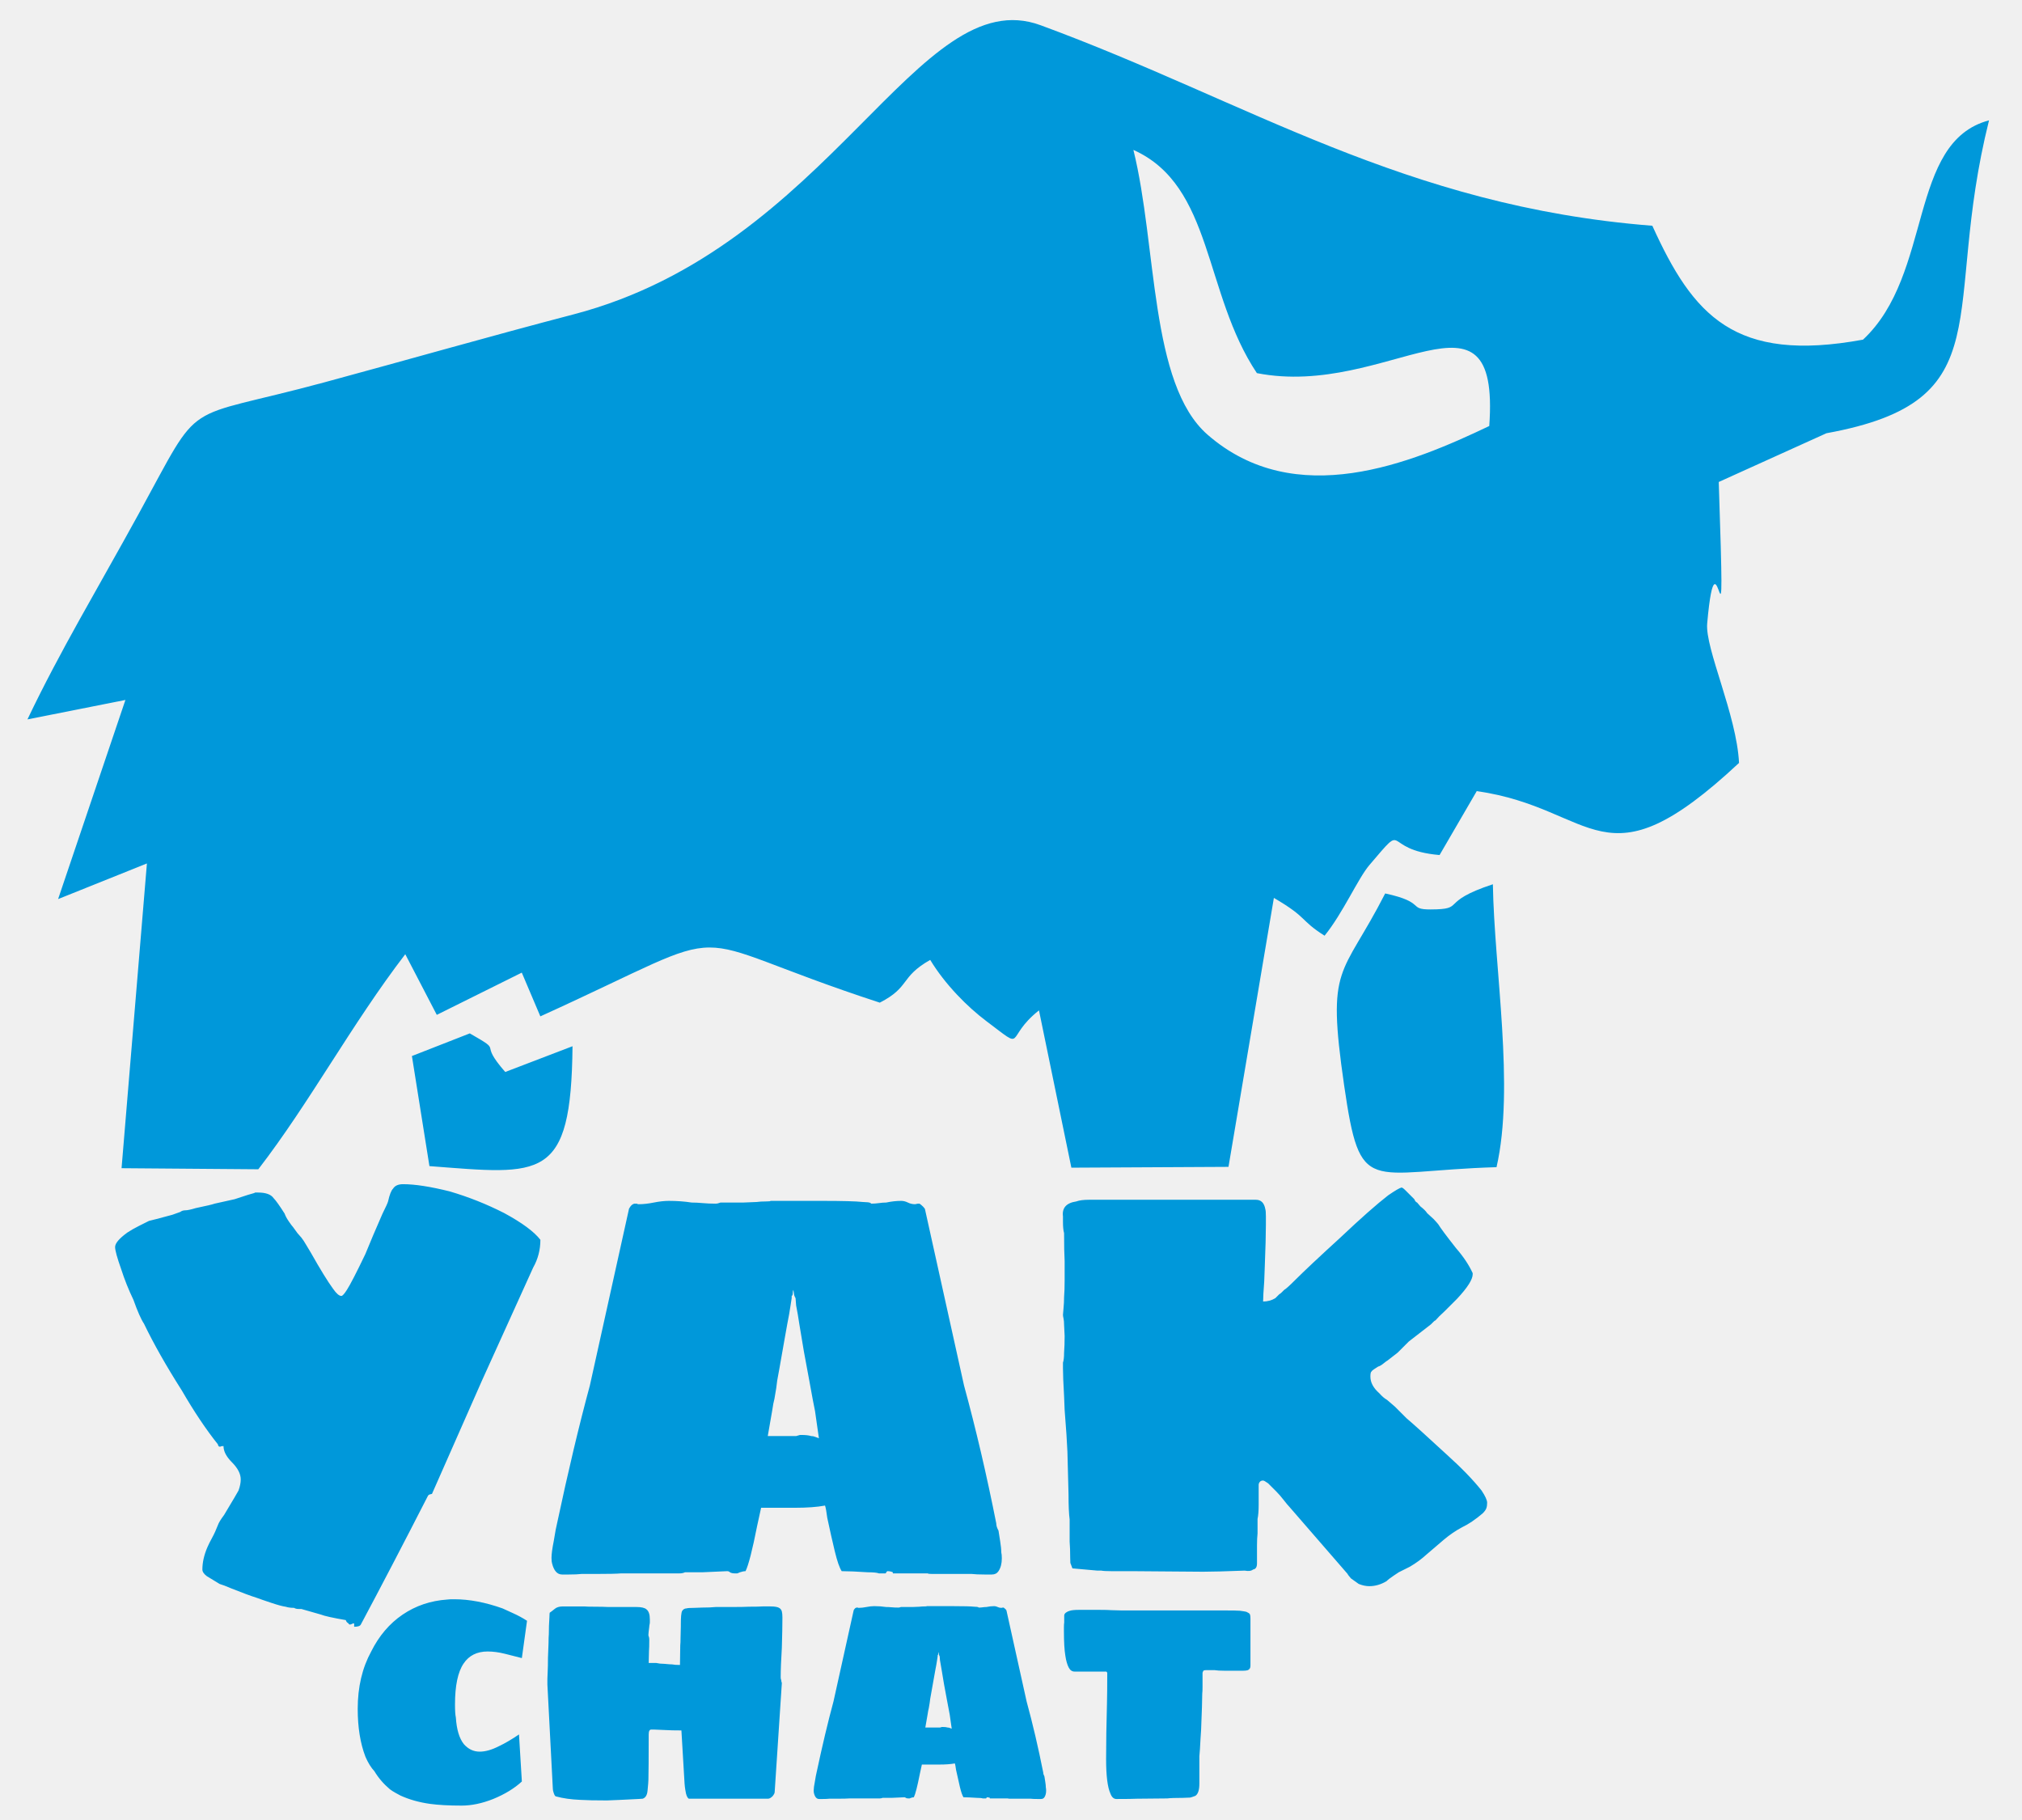
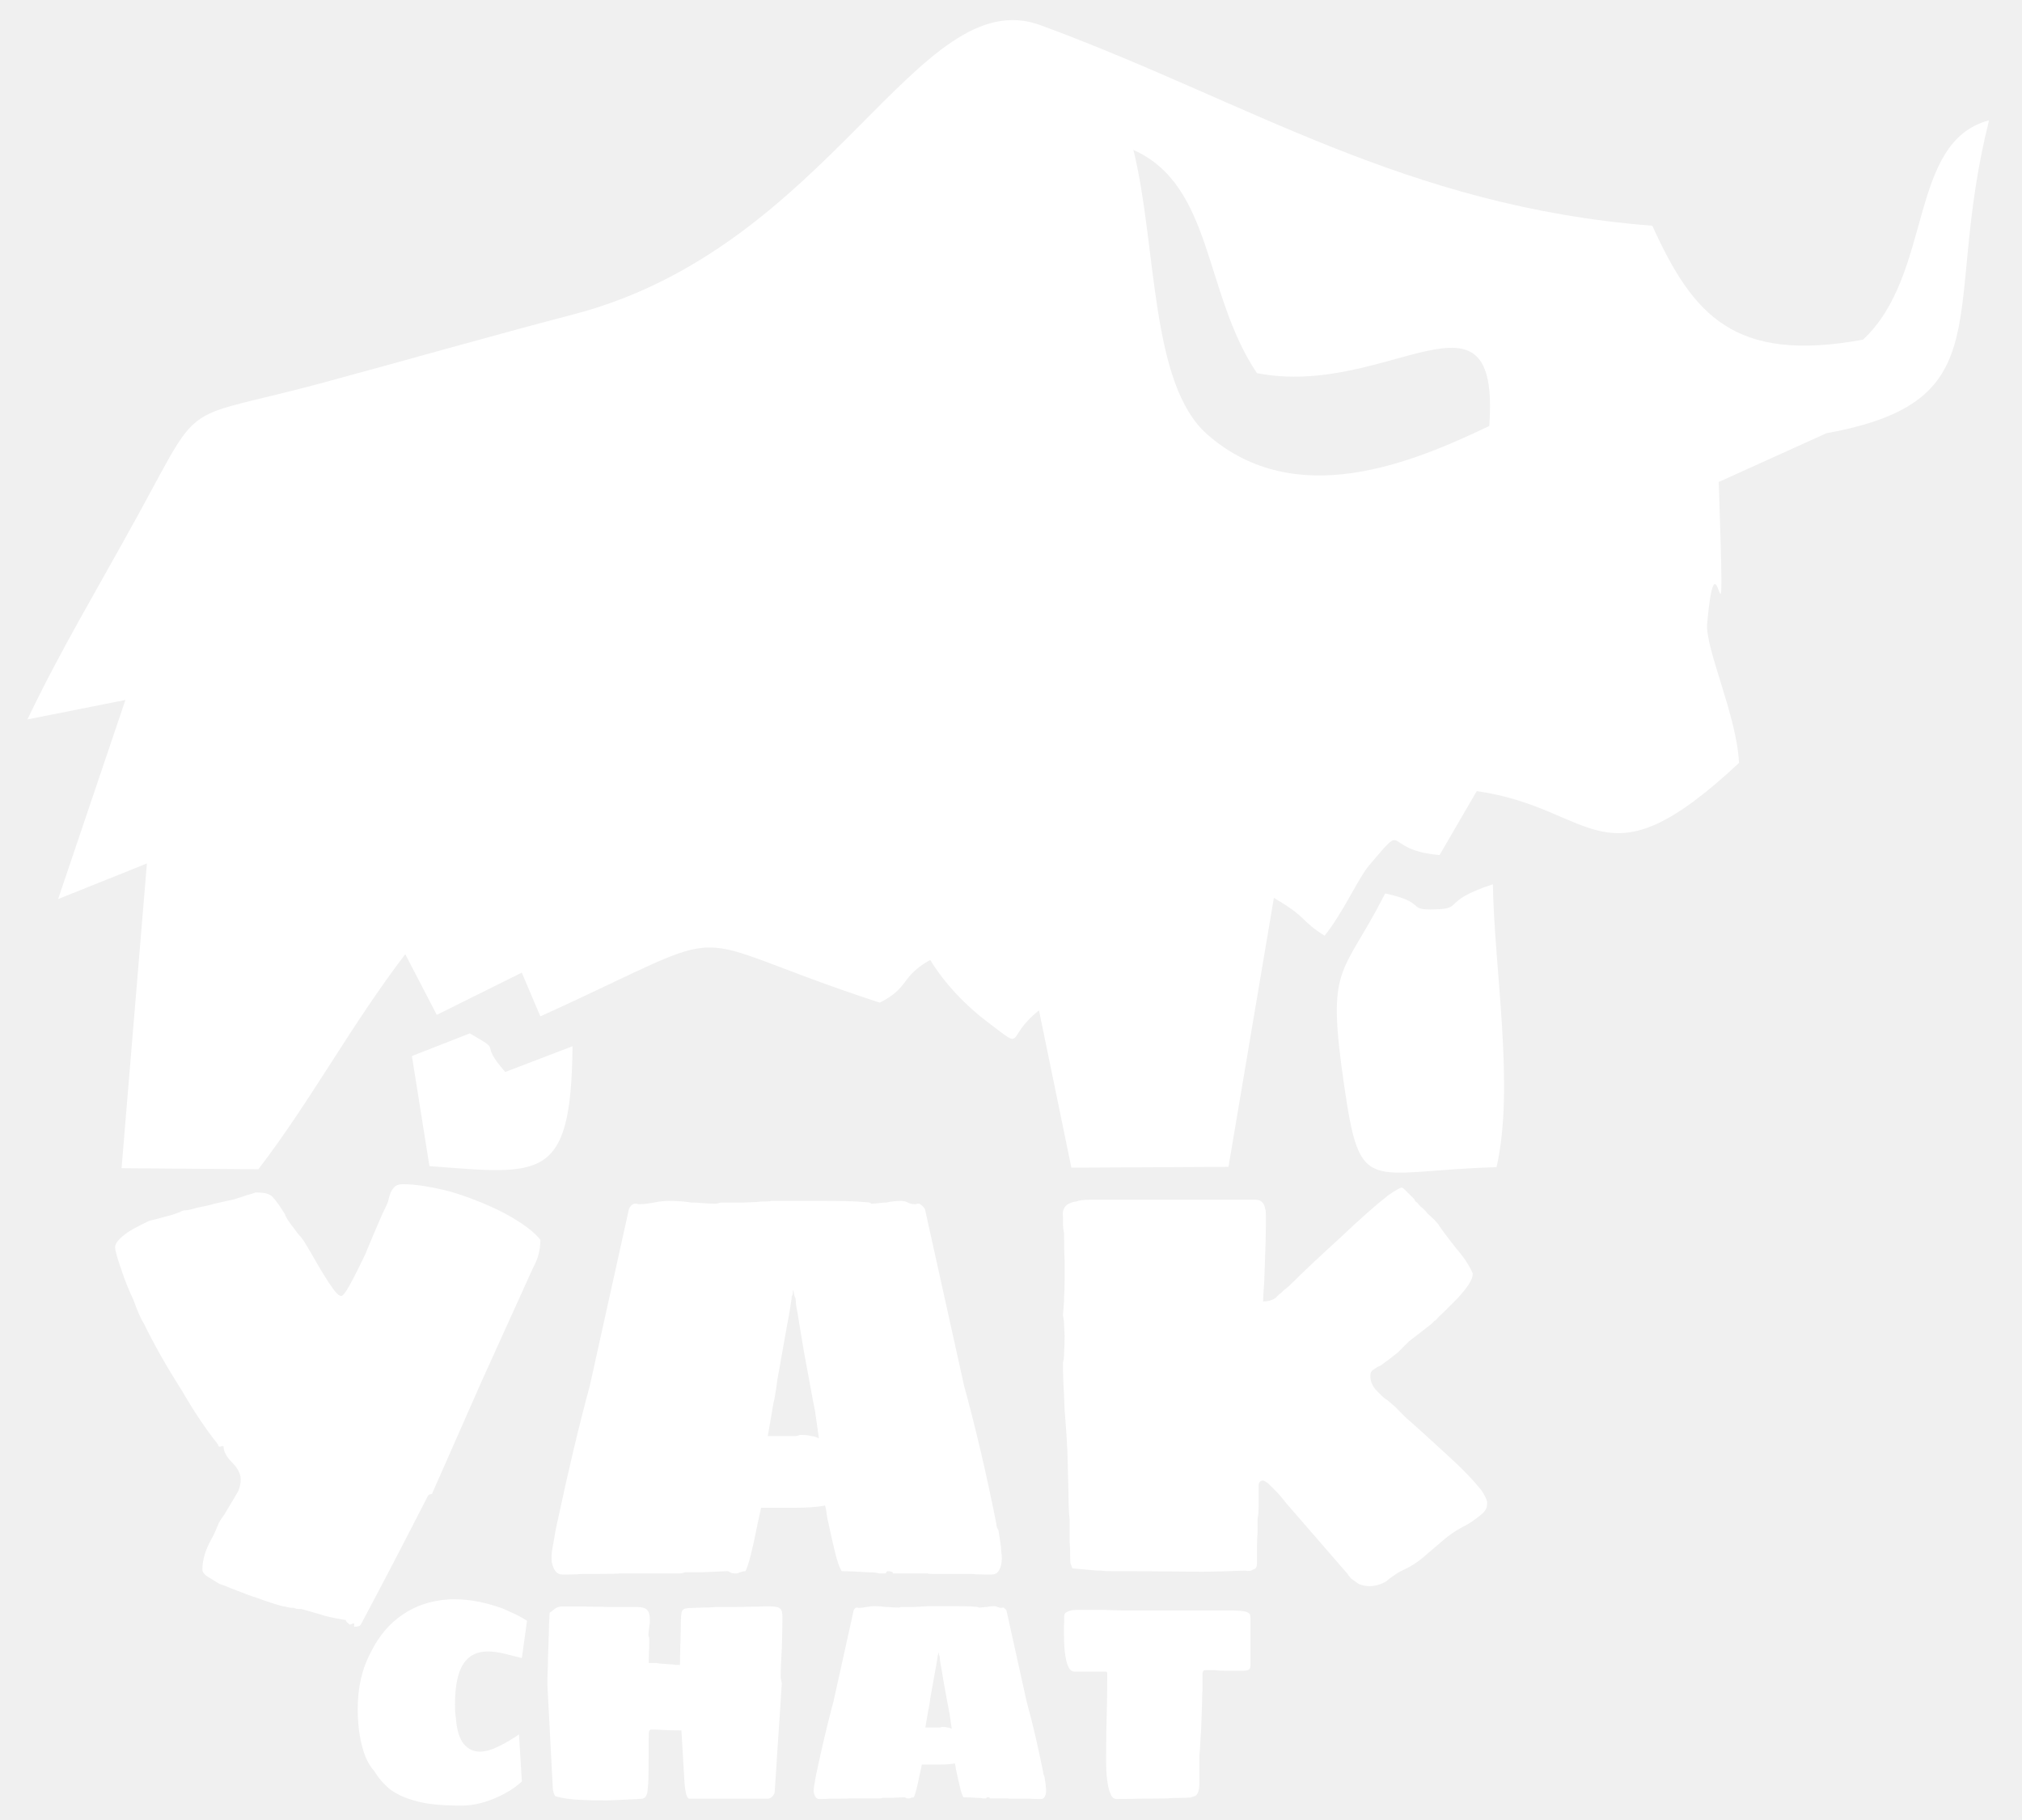
<svg xmlns="http://www.w3.org/2000/svg" xml:space="preserve" width="10in" height="9in" version="1.1" style="shape-rendering:geometricPrecision; text-rendering:geometricPrecision; image-rendering:optimizeQuality; fill-rule:evenodd; clip-rule:evenodd" viewBox="0 0 10000 9000">
  <defs>
    <style type="text/css">
   
-     .fil0 {fill:#0098DA}
+     .fil0 {fill:#FFFFFF}
   
  </style>
  </defs>
  <g id="Layer_x0020_1">
    <path class="fil0" d="M2282.86 8928.79c-62.44,0 -114.48,-2.84 -156.11,-8.51 -53.93,-7.57 -102.66,-21.29 -146.18,-41.16 -5.68,-2.84 -13.96,-7.33 -24.83,-13.48 -10.88,-6.15 -20.11,-12.06 -27.68,-17.74 -31.22,-26.49 -56.77,-56.29 -76.63,-89.41 -16.09,-17.03 -30.75,-40.69 -44,-70.96 -25.54,-66.23 -38.32,-145.23 -38.32,-237 0,-107.86 22.24,-202.47 66.7,-283.84 38.79,-77.58 90.59,-138.37 155.4,-182.36 64.81,-44 138.37,-68.83 220.69,-74.51l17.03 -1.42 18.45 0c73.8,0 153.27,15.14 238.42,45.41 7.57,3.79 24.13,11.35 49.67,22.71 25.54,11.35 49.2,24.13 70.96,38.32l-25.54 184.49 -83.73 -21.29c-30.28,-7.57 -58.66,-11.35 -85.15,-11.35 -52.98,0 -92.72,19.87 -119.21,59.61 -28.39,41.63 -42.57,109.28 -42.57,202.94 0,30.28 1.42,51.56 4.26,63.86 3.78,59.61 17.03,103.6 39.74,131.98 21.76,24.6 47.78,36.9 78.06,36.9 28.39,0 60.08,-8.99 95.09,-26.96 30.28,-14.19 63.39,-33.59 99.34,-58.19l14.19 232.75c-36.9,34.06 -84.2,62.92 -141.92,86.57 -54.88,21.76 -106.91,32.64 -156.11,32.64zm719.53 -25.54c-59.61,0 -104.07,-0.94 -133.41,-2.84 -45.41,-1.89 -85.15,-7.57 -119.21,-17.03 -3.79,0 -7.57,-5.68 -11.35,-17.03 -2.84,-8.52 -4.26,-15.14 -4.26,-19.87l-26.96 -516.58 0 -28.39c0,-6.62 0.48,-18.45 1.42,-35.48 0.94,-17.03 1.42,-39.74 1.42,-68.12l2.84 -73.8c0,-18.92 0.48,-33.11 1.42,-42.57 0,-28.39 0.94,-55.82 2.84,-82.31 0,-8.52 0.24,-14.43 0.71,-17.74 0.47,-3.31 0.71,-5.44 0.71,-6.39 1.89,-0.94 5.44,-3.55 10.65,-7.8 5.2,-4.26 9.7,-7.81 13.48,-10.65 9.46,-8.52 23.18,-12.77 41.16,-12.77l82.31 0 22.71 0c9.46,0.94 26.96,1.42 52.51,1.42 27.44,0 49.67,0.47 66.7,1.42l65.28 0 52.51 0 21.29 0c24.6,0 41.16,3.78 49.67,11.35 11.35,8.52 17.03,25.07 17.03,49.67l0 14.19c0,3.78 -0.47,7.57 -1.42,11.35 -0.94,3.78 -1.42,7.57 -1.42,11.35l-2.84 22.7 -1.42 17.03c0,3.78 0.94,7.57 2.84,11.35 0.94,3.78 1.42,8.52 1.42,14.19 0,25.55 -0.47,44 -1.42,55.35l-1.42 58.19 36.9 0c12.3,2.84 25.54,4.26 39.74,4.26 18.92,1.89 32.17,2.84 39.74,2.84 8.52,1.89 21.29,2.84 38.32,2.84l1.42 -96.51c0.95,-8.51 1.42,-20.81 1.42,-36.9l1.42 -58.19 0 -11.35c0,-15.14 0.48,-28.62 1.42,-40.45 0.94,-11.82 2.84,-20.1 5.68,-24.83 5.68,-7.57 12.3,-11.35 19.87,-11.35 5.68,-1.89 18.93,-2.84 39.74,-2.84l38.31 -1.42c27.44,0 50.15,-0.94 68.12,-2.84l80.89 0c37.85,0 65.28,-0.47 82.31,-1.42 33.11,0 55.82,-0.48 68.12,-1.42l38.32 0c22.71,0 37.85,2.84 45.41,8.52 5.68,3.78 9.46,9.22 11.35,16.32 1.89,7.1 2.84,17.27 2.84,30.52 0,36.9 -0.94,86.57 -2.84,149.01 -3.78,60.55 -5.68,109.28 -5.68,146.18 0,5.68 0.94,10.41 2.84,14.19 0,3.78 0.47,6.86 1.42,9.22 0.95,2.37 1.42,4.02 1.42,4.96l-35.48 539.29c0,4.73 -3.31,11.35 -9.93,19.87 -8.52,8.52 -16.09,12.77 -22.71,12.77l-390.28 0c-2.84,0 -5.68,-2.37 -8.52,-7.09 -2.84,-4.73 -5.2,-10.88 -7.09,-18.45 -0.94,-4.73 -2.13,-11.11 -3.55,-19.16 -1.42,-8.04 -2.6,-18.21 -3.55,-30.51l-15.61 -262.55 -9.93 0c-25.54,0 -45.89,-0.47 -61.02,-1.42 -35.95,-1.89 -58.19,-2.84 -66.7,-2.84l-11.35 0c-8.52,0 -12.78,8.04 -12.78,24.13 0,117.32 -0.47,192.06 -1.42,224.23 0,7.57 -1.42,25.54 -4.26,53.93 -1.89,21.76 -9.94,35 -24.13,39.74l-21.29 1.42c-73.8,3.79 -125.36,6.15 -154.69,7.1zm1048.78 -7.1c-12.3,0 -20.81,-9.46 -25.55,-28.38 -0.94,-2.84 -1.42,-7.57 -1.42,-14.19 0,-9.46 1.89,-23.65 5.67,-42.57 1.89,-12.3 3.55,-22 4.97,-29.09 1.42,-7.09 2.6,-12.54 3.55,-16.32 28.39,-133.41 56.3,-250.72 83.73,-351.96l99.34 -448.46c0,-1.89 1.42,-4.73 4.26,-8.52 2.84,-3.78 6.15,-6.15 9.93,-7.09l7.09 0c0,0.94 1.42,1.42 4.26,1.42 11.35,0 24.13,-1.42 38.32,-4.26 14.19,-2.84 26.96,-4.26 38.31,-4.26 20.81,0 40.21,1.42 58.19,4.26 8.52,0 17.98,0.47 28.38,1.42 10.41,0.95 21.29,1.42 32.64,1.42 3.78,0 8.04,-0.94 12.77,-2.84l25.55 0 32.64 0 34.06 -1.42c6.62,-0.95 14.67,-1.42 24.13,-1.42 7.57,0 11.35,-0.47 11.35,-1.42l22.7 0 48.26 0 59.6 0c52.98,0 87.99,0.94 105.02,2.84 2.84,0 6.86,0.24 12.06,0.71 5.2,0.47 8.28,1.65 9.23,3.55 6.62,0 13.24,-0.47 19.87,-1.42 6.62,-0.94 12.77,-1.42 18.45,-1.42 13.25,-2.84 26.02,-4.26 38.32,-4.26 5.68,0 11.35,1.42 17.03,4.26 5.68,2.84 11.83,4.26 18.45,4.26l7.09 -1.42 4.26 0c2.84,1.89 5.91,4.49 9.22,7.81 3.31,3.31 4.96,5.91 4.96,7.8l99.35 448.46c30.28,110.7 57.71,228.02 82.31,351.96 0,5.68 1.89,11.83 5.68,18.45 0.94,6.62 2.37,15.61 4.26,26.96 1.89,11.35 2.84,20.81 2.84,28.39 0.95,3.78 1.42,8.99 1.42,15.61 0,13.24 -2.84,24.13 -8.52,32.64 -3.78,5.68 -9.46,8.51 -17.03,8.51l-18.45 0c-14.19,0 -25.07,-0.47 -32.64,-1.42l-36.9 0 -35.48 0 -28.38 0c-7.57,0 -11.35,-0.47 -11.35,-1.42l-89.41 0 0 -2.84c-3.78,-1.89 -8.52,-2.84 -14.19,-2.84 0,0 -0.24,0.24 -0.71,0.71 -0.47,0.47 -1.18,1.18 -2.13,2.13 0,1.89 -0.94,2.84 -2.84,2.84l-4.26 0 -11.35 0c-4.73,-1.89 -14.19,-2.84 -28.38,-2.84 -28.39,-1.89 -50.62,-2.84 -66.7,-2.84 -5.67,-8.52 -11.59,-25.55 -17.74,-51.09 -6.15,-25.55 -12.54,-53.93 -19.16,-85.15 -1.89,-15.14 -3.78,-25.54 -5.68,-31.22 -19.87,3.78 -45.89,5.68 -78.06,5.68l-43.99 0 -41.16 0 -9.93 45.41c-12.3,62.44 -22.24,101.24 -29.8,116.37 -3.79,0 -8.52,0.94 -14.19,2.84 -1.89,0.94 -3.55,1.65 -4.97,2.13 -1.42,0.47 -2.13,0.71 -2.13,0.71l-5.68 0c-5.68,0 -9.94,-0.95 -12.78,-2.84 -1.89,-1.89 -4.26,-2.84 -7.09,-2.84l-63.86 2.84 -22.71 0 -21.29 0c-3.78,1.89 -8.52,2.84 -14.19,2.84l-5.68 0 -130.56 0 -12.77 0c-10.41,0.94 -31.7,1.42 -63.87,1.42l-36.9 0c-7.57,0.94 -18.45,1.42 -32.64,1.42l-17.03 0zm655.66 -347.7c-6.62,-46.36 -9.93,-69.54 -9.93,-69.54 -2.84,-13.24 -7.57,-38.31 -14.19,-75.22 -1.89,-9.46 -6.62,-35 -14.19,-76.63 -7.57,-45.41 -11.35,-68.12 -11.35,-68.12 -2.84,-18.92 -5.68,-35.48 -8.52,-49.67l-1.42 -18.45c-2.84,-4.73 -4.26,-8.99 -4.26,-12.77l-1.42 -8.52c-0.94,1.89 -1.42,4.73 -1.42,8.52 0,3.78 -0.94,6.15 -2.84,7.09l0 5.68 -2.84 18.45c-0.94,6.62 -2.13,13.95 -3.55,22 -1.42,8.04 -3.07,16.79 -4.97,26.26l-7.09 39.74c-10.41,59.61 -16.56,94.14 -18.45,103.6 -0.95,10.41 -3.31,26.02 -7.1,46.83 -1.89,6.62 -3.78,16.56 -5.68,29.8l-11.35 65.28 72.38 0 9.93 -2.84 2.84 0c11.35,0 19.87,0.94 25.54,2.84 3.79,0 7.33,0.71 10.65,2.13 3.31,1.42 6.39,2.6 9.22,3.55zm814.61 347.7c-13.25,0 -23.18,-8.99 -29.8,-26.96 -14.19,-31.22 -21.29,-87.99 -21.29,-170.3 0,-79.48 1.42,-170.78 4.26,-273.91 0.94,-33.11 1.42,-84.2 1.42,-153.27l-4.26 -5.68 -157.53 0c-12.3,0 -22,-6.86 -29.09,-20.57 -7.1,-13.72 -12.54,-32.88 -16.32,-57.48 -4.73,-28.38 -7.09,-69.07 -7.09,-122.05l0 -19.87c0,-9.46 0.47,-17.03 1.42,-22.7l0 -21.29 0 -12.77c0,-5.68 2.84,-10.64 8.52,-14.9 5.68,-4.26 12.3,-7.33 19.87,-9.22 9.46,-2.84 23.65,-4.26 42.57,-4.26l107.86 0c23.65,0 41.63,0.47 53.93,1.42l52.51 1.42 510.91 0c36.9,0 61.02,0.47 72.38,1.42 4.73,0.94 11.35,1.89 19.87,2.84 8.51,0.94 14.66,2.84 18.45,5.68 6.62,2.84 10.64,6.39 12.06,10.65 1.42,4.26 2.13,10.64 2.13,19.16l0 234.17c0,10.41 -4.26,17.5 -12.77,21.29 -5.68,1.89 -13.24,2.84 -22.7,2.84l-45.42 0 -46.83 0c-21.76,0 -38.32,-0.94 -49.67,-2.84l-42.57 0c-8.52,0 -13.24,1.89 -14.19,5.68 0,0.94 -0.47,2.13 -1.42,3.55 -0.94,1.42 -1.42,3.07 -1.42,4.97l0 21.29 0 48.25c0,14.19 -0.47,25.07 -1.42,32.64 0,27.44 -1.89,87.52 -5.68,180.24l-2.84 42.57c-1.89,39.74 -3.78,68.59 -5.68,86.57l0 134.82c0,32.17 -6.62,52.51 -19.87,61.02 -12.3,4.73 -20.81,7.57 -25.55,8.52l-35.48 1.42c-36.9,0 -62.92,0.94 -78.06,2.84l-149.01 1.42c-18.93,0.94 -52.98,1.42 -102.18,1.42zm-3769.94 -868.18c0,0 -1.38,0 -4.13,0 -2.75,0 -5.04,0.92 -6.87,2.75l-8.25 2.75c-5.5,0 -8.25,-1.83 -8.25,-5.5 -7.33,-3.67 -11.91,-9.17 -13.75,-16.5 -64.15,-11 -105.39,-20.17 -123.72,-27.5l-96.23 -27.5 -13.75 0c-9.17,0 -16.5,-1.83 -22,-5.5 -16.5,0 -30.24,-1.83 -41.24,-5.5 -14.67,-1.83 -38.49,-8.25 -71.49,-19.24 -32.99,-11 -56.82,-19.25 -71.48,-24.75 -29.33,-9.17 -71.48,-24.74 -126.47,-46.74 -25.66,-11 -44.91,-18.33 -57.74,-22l-63.24 -38.49c-14.67,-11 -22,-21.99 -22,-32.99 0,-34.83 8.25,-71.48 24.74,-109.98 5.5,-12.83 13.29,-28.41 23.37,-46.74 10.08,-18.33 19.7,-39.41 28.87,-63.24 3.67,-11 13.75,-27.5 30.24,-49.49 43.99,-73.32 67.82,-113.64 71.48,-120.98 7.33,-20.16 11,-38.49 11,-54.99 0,-27.49 -14.67,-55.91 -43.99,-85.23 -27.5,-27.49 -41.24,-54.07 -41.24,-79.73 -9.17,0 -13.75,0.92 -13.75,2.75l-5.5 0 -2.75 0c-3.67,-3.67 -5.5,-7.33 -5.5,-11 -58.65,-73.32 -118.22,-162.22 -178.71,-266.7 -76.98,-120.98 -139.31,-230.95 -186.96,-329.93 -14.67,-22 -32.08,-61.4 -52.24,-118.22 -23.83,-49.49 -43.99,-99.9 -60.49,-151.22 -20.16,-56.82 -30.24,-93.48 -30.24,-109.98 0,-18.33 20.16,-42.16 60.49,-71.48 16.5,-11 35.74,-22 57.74,-32.99 22,-11 38.49,-19.25 49.49,-24.75 9.17,-1.83 47.66,-11.91 115.48,-30.24l38.49 -13.74c7.33,-5.5 15.58,-8.25 24.74,-8.25 11,0 28.41,-3.67 52.24,-11 53.15,-11 84.31,-18.33 93.48,-22l98.98 -22c54.99,-18.33 87.06,-28.41 96.23,-30.24l5.5 -2.75 8.25 0 5.5 0c38.49,0 64.15,9.17 76.98,27.5 11,11 29.33,36.66 54.99,76.98 3.67,11 10.54,23.83 20.62,38.49 10.08,14.66 16.95,23.83 20.62,27.49l22 30.24 19.25 22c7.33,9.17 14.66,20.16 21.99,32.99 7.33,12.83 15.58,26.58 24.75,41.24 47.66,84.31 84.31,143.89 109.98,178.71 16.5,23.83 30.24,35.74 41.24,35.74 5.5,0 14.67,-10.08 27.5,-30.24 16.5,-25.66 46.74,-84.32 90.73,-175.96 23.83,-58.66 52.24,-125.56 85.23,-200.71 16.5,-33 25.66,-53.16 27.49,-60.49 7.33,-32.99 15.58,-54.07 24.75,-63.24 9.16,-14.67 25.66,-22 49.49,-22 58.65,0 135.64,11.91 230.95,35.74 93.48,27.5 183.3,63.24 269.44,107.23 87.98,47.66 147.55,91.65 178.71,131.97 0,49.49 -11.91,95.31 -35.74,137.47l-252.94 558.14 -247.45 560.89 -11 2.75c-1.83,0 -4.58,1.83 -8.25,5.5 -120.98,236.45 -231.87,449.07 -332.68,637.87 -3.67,7.33 -14.67,11 -32.99,11l0 -16.5zm1028.29 -241.95c-23.83,0 -40.33,-18.33 -49.49,-54.99 -1.83,-5.5 -2.75,-14.66 -2.75,-27.49 0,-18.33 3.67,-45.83 11,-82.48 3.67,-23.83 6.87,-42.62 9.62,-56.36 2.75,-13.75 5.04,-24.29 6.87,-31.62 54.99,-258.45 109.06,-485.74 162.22,-681.86l192.46 -868.82c0,-3.67 2.75,-9.17 8.25,-16.5 5.5,-7.33 11.91,-11.91 19.24,-13.75l13.75 0c0,1.83 2.75,2.75 8.25,2.75 22,0 46.74,-2.75 74.24,-8.25 27.5,-5.5 52.24,-8.25 74.24,-8.25 40.32,0 77.9,2.75 112.72,8.25 16.5,0 34.83,0.91 54.99,2.75 20.17,1.83 41.24,2.75 63.24,2.75 7.33,0 15.58,-1.83 24.74,-5.5l49.49 0 63.24 0 65.99 -2.75c12.83,-1.83 28.41,-2.75 46.74,-2.75 14.67,0 22,-0.92 22,-2.75l43.99 0 93.48 0 115.48 0c102.65,0 170.46,1.83 203.46,5.5 5.5,0 13.29,0.46 23.37,1.37 10.08,0.92 16.04,3.21 17.87,6.87 12.83,0 25.66,-0.92 38.49,-2.75 12.83,-1.83 24.74,-2.75 35.74,-2.75 25.66,-5.5 50.41,-8.25 74.24,-8.25 11,0 22,2.75 32.99,8.25 11,5.5 22.91,8.25 35.74,8.25l13.75 -2.75 8.25 0c5.5,3.67 11.45,8.71 17.87,15.12 6.41,6.42 9.62,11.46 9.62,15.12l192.46 868.82c58.65,214.46 111.81,441.74 159.47,681.86 0,11 3.67,22.91 11,35.74 1.83,12.83 4.58,30.24 8.25,52.24 3.67,22 5.5,40.33 5.5,54.99 1.83,7.33 2.75,17.41 2.75,30.24 0,25.66 -5.5,46.74 -16.5,63.24 -7.33,11 -18.33,16.5 -32.99,16.5l-35.74 0c-27.49,0 -48.57,-0.91 -63.24,-2.75l-71.48 0 -68.74 0 -54.99 0c-14.67,0 -22,-0.92 -22,-2.75l-173.22 0 0 -5.5c-7.33,-3.67 -16.5,-5.5 -27.49,-5.5 0,0 -0.46,0.46 -1.37,1.37 -0.92,0.92 -2.29,2.29 -4.13,4.13 0,3.67 -1.83,5.5 -5.5,5.5l-8.25 0 -21.99 0c-9.17,-3.67 -27.5,-5.5 -54.99,-5.5 -54.99,-3.67 -98.06,-5.5 -129.22,-5.5 -11,-16.5 -22.46,-49.49 -34.37,-98.98 -11.91,-49.49 -24.29,-104.48 -37.12,-164.96 -3.67,-29.33 -7.33,-49.49 -11,-60.49 -38.49,7.33 -88.9,11 -151.22,11l-85.23 0 -79.73 0 -19.25 87.98c-23.83,120.98 -43.07,196.13 -57.74,225.45 -7.33,0 -16.5,1.83 -27.5,5.5 -3.67,1.83 -6.87,3.21 -9.62,4.12 -2.75,0.92 -4.12,1.38 -4.12,1.38l-11 0c-11,0 -19.24,-1.83 -24.74,-5.5 -3.67,-3.67 -8.25,-5.5 -13.75,-5.5l-123.72 5.5 -43.99 0 -41.24 0c-7.33,3.67 -16.5,5.5 -27.5,5.5l-11 0 -252.95 0 -24.74 0c-20.16,1.83 -61.41,2.75 -123.72,2.75l-71.48 0c-14.67,1.83 -35.74,2.75 -63.24,2.75l-32.99 0zm1270.24 -673.61c-12.83,-89.81 -19.24,-134.72 -19.24,-134.72 -5.5,-25.66 -14.67,-74.23 -27.5,-145.72 -3.67,-18.33 -12.83,-67.82 -27.5,-148.47 -14.66,-87.98 -21.99,-131.97 -21.99,-131.97 -5.5,-36.66 -11,-68.74 -16.5,-96.23l-2.75 -35.74c-5.5,-9.17 -8.25,-17.41 -8.25,-24.74l-2.75 -16.5c-1.83,3.67 -2.75,9.16 -2.75,16.5 0,7.33 -1.83,11.91 -5.5,13.74l0 11 -5.5 35.74c-1.83,12.83 -4.13,27.04 -6.87,42.61 -2.75,15.58 -5.96,32.54 -9.62,50.87l-13.75 76.98c-20.16,115.48 -32.08,182.38 -35.74,200.71 -1.83,20.16 -6.41,50.41 -13.75,90.73 -3.67,12.83 -7.33,32.07 -11,57.74l-22 126.47 140.22 0 19.25 -5.5 5.5 0c21.99,0 38.49,1.83 49.49,5.5 7.33,0 14.2,1.38 20.62,4.13 6.41,2.75 12.37,5.04 17.87,6.87zm2631.21 692.86c-11,-12.83 -16.5,-20.16 -16.5,-22l-288.69 -332.68c-5.5,-5.5 -14.66,-16.5 -27.49,-32.99 -12.83,-16.5 -24.74,-30.24 -35.74,-41.24l-41.24 -41.24c-12.83,-9.17 -21.08,-13.75 -24.74,-13.75 -7.33,0 -12.83,2.29 -16.5,6.87 -3.67,4.58 -5.5,9.62 -5.5,15.12l0 38.49 0 60.49c0,29.33 -1.83,52.24 -5.5,68.74l0 71.48c-1.83,16.5 -2.75,36.66 -2.75,60.49l0 35.74 0 41.24 0 11c0,18.33 -6.42,28.41 -19.25,30.24 -9.17,7.33 -22.91,9.17 -41.24,5.5 -95.31,3.67 -164.05,5.5 -206.21,5.5l-351.93 -2.75 -46.74 0 -54.99 0c-23.83,0 -40.33,-0.92 -49.49,-2.75l-19.25 0 -123.72 -11 -8.25 -21.99c-1.83,0 -2.75,-10.08 -2.75,-30.24 0,-31.16 -0.92,-57.74 -2.75,-79.74l0 -109.98c-3.67,-27.5 -5.5,-68.74 -5.5,-123.72l-5.5 -211.71c-1.83,-45.82 -6.42,-114.56 -13.75,-206.2l-2.75 -68.74c-3.67,-62.32 -5.5,-108.15 -5.5,-137.47l0 -27.5c3.67,-11 5.5,-27.49 5.5,-49.49 1.83,-23.83 2.75,-51.32 2.75,-82.48l-2.75 -54.99c0,-12.83 -0.92,-23.37 -2.75,-31.62 -1.83,-8.25 -2.75,-14.2 -2.75,-17.87 0,-3.67 0.92,-14.67 2.75,-33 1.83,-18.33 2.75,-36.66 2.75,-54.99 1.83,-22 2.75,-49.49 2.75,-82.48l0 -41.24 0 -54.99c-1.83,-31.16 -2.75,-76.98 -2.75,-137.47 -3.67,-12.83 -5.5,-31.16 -5.5,-54.99l0 -27.5c-5.5,-42.16 16.5,-66.9 65.99,-74.23 14.66,-5.5 35.74,-8.25 63.24,-8.25l60.49 0 305.19 0 225.46 0 145.72 0 87.98 0c25.66,0 41.24,15.58 46.74,46.74 1.83,5.5 2.75,17.41 2.75,35.74l0 41.24c0,45.82 -1.83,114.56 -5.5,206.21l-2.75 74.23c-3.67,47.66 -5.5,80.65 -5.5,98.98 21.99,0 42.16,-5.5 60.48,-16.5 12.83,-12.83 19.25,-19.25 19.25,-19.25 3.67,-1.83 7.79,-5.04 12.37,-9.62 4.58,-4.58 8.71,-8.7 12.37,-12.37 7.33,-3.67 24.74,-19.25 52.24,-46.74 45.82,-45.82 120.98,-116.39 225.45,-211.7 100.81,-95.31 179.63,-164.96 236.45,-208.96 34.83,-23.83 56.82,-36.66 65.98,-38.49 3.67,0 10.08,4.58 19.25,13.75 9.17,9.17 15.58,15.58 19.24,19.24 0,0 8.25,8.25 24.75,24.74 3.67,9.17 8.25,14.67 13.74,16.5l16.5 19.24c16.5,12.83 27.49,23.83 32.99,32.99l32.99 30.24c5.5,5.5 10.08,10.54 13.75,15.12 3.67,4.58 6.41,7.79 8.25,9.62 11,18.33 40.33,57.74 87.98,118.23 36.66,42.16 64.15,83.4 82.48,123.72l0 5.5c0,25.66 -25.66,65.98 -76.98,120.97l-60.49 60.49c-22,20.16 -37.57,35.74 -46.74,46.74 -1.83,0 -4.58,1.83 -8.25,5.5 -3.67,3.67 -8.25,8.25 -13.75,13.75l-109.98 85.23c0,0 -18.33,18.33 -54.99,54.99l-49.49 38.49c-3.67,1.83 -10.54,6.87 -20.62,15.12 -10.08,8.25 -18.79,13.29 -26.12,15.12 -5.5,3.67 -11.91,7.79 -19.24,12.37 -7.33,4.58 -11.91,8.71 -13.75,12.37 -3.67,1.83 -5.5,10.08 -5.5,24.74 0,29.33 14.67,56.82 43.99,82.48 12.83,14.67 25.66,25.66 38.49,32.99l38.49 33c38.49,38.49 57.74,57.74 57.74,57.74 36.66,31.16 102.65,90.73 197.96,178.71 73.32,65.99 131.06,125.56 173.22,178.71 18.33,27.5 27.49,47.66 27.49,60.49 0,11 -1.37,20.17 -4.12,27.5 -2.75,7.33 -8.71,15.58 -17.87,24.74 -36.66,31.16 -70.57,54.07 -101.73,68.74 -31.16,16.5 -61.4,37.12 -90.73,61.86 -29.33,24.74 -57.74,49.03 -85.24,72.86 -23.83,21.99 -51.32,42.16 -82.48,60.48l-54.99 27.5c0,0 -8.25,5.5 -24.75,16.5 -16.5,11 -28.41,20.16 -35.74,27.5 -27.5,16.5 -55.91,24.74 -85.23,24.74 -16.5,0 -33.91,-3.67 -52.24,-11l-38.49 -27.49zm-465.21 -5960.15c649.22,126.89 1204.35,-505.15 1149.26,261.54 -383.52,182.94 -958.32,422.54 -1393.45,42.65 -286.47,-250.12 -248.83,-932.87 -366.54,-1408.05 396.2,177.56 345.62,706.98 610.73,1103.85zm2816.79 297.26c881.97,-160.27 565.41,-594.02 804.13,-1547.28 -403.29,106.52 -274.74,759.62 -623.21,1084.49 -636.68,116.87 -840.44,-119.83 -1041.98,-563.24 -1227.6,-96.07 -1998.92,-614.29 -3025.51,-991.64 -608.16,-223.52 -1034.34,1096.5 -2309.5,1429.83 -415.25,108.55 -817.69,223.94 -1233.74,336.49 -723.19,195.67 -593.86,60.71 -916.46,648.64 -206.25,375.91 -388.81,677.92 -550.81,1017.81l484.51 -96.14 -332.89 984.67 439.21 -176.2 -125.39 1507.02 676.32 5.33c254.91,-330.54 460.67,-716.46 726.83,-1063.54l155.84 299.89 420.38 -208.8 91.81 216.28c1043.93,-473.87 624.89,-411.71 1678.74,-67.8 151.72,-77.82 98.27,-125.56 249.29,-211.47 73.87,121.78 183.37,231.86 278.31,303.24 202.43,152.17 83.43,85.98 259.67,-53.61l160.23 777.85 776.99 -4.02 224.52 -1330.03c171.21,100.01 125.99,108.07 250.75,186.95 91.15,-112.34 165.41,-283.5 221.75,-349.51 194.84,-228.22 52.31,-74.02 346.94,-49.39l183.85 -316.11c594.93,84.53 619.81,493.29 1297.11,-139.39 -11.31,-236.28 -168.47,-565.93 -157.47,-689.52 49.85,-560.27 93.06,382.6 57.22,-699.79l532.54 -240.99zm-2182.23 2275.76c-216.06,422.88 -291.22,341.99 -203.09,948.6 80.78,556.17 112.37,423.77 753.74,405 90.55,-395.37 -11.23,-978.02 -18.09,-1399.03 -271.57,89.44 -129.29,123.81 -308.23,124.52 -113.78,0.45 -21.27,-35.14 -224.32,-79.08zm-4726.81 1348.33c555.59,42.31 701.27,79.23 707.67,-592.8l-332.72 127.31c-141.48,-161.02 1.73,-89.59 -175.29,-190.83l-286.27 111.96 86.61 544.36z" />
  </g>
</svg>
